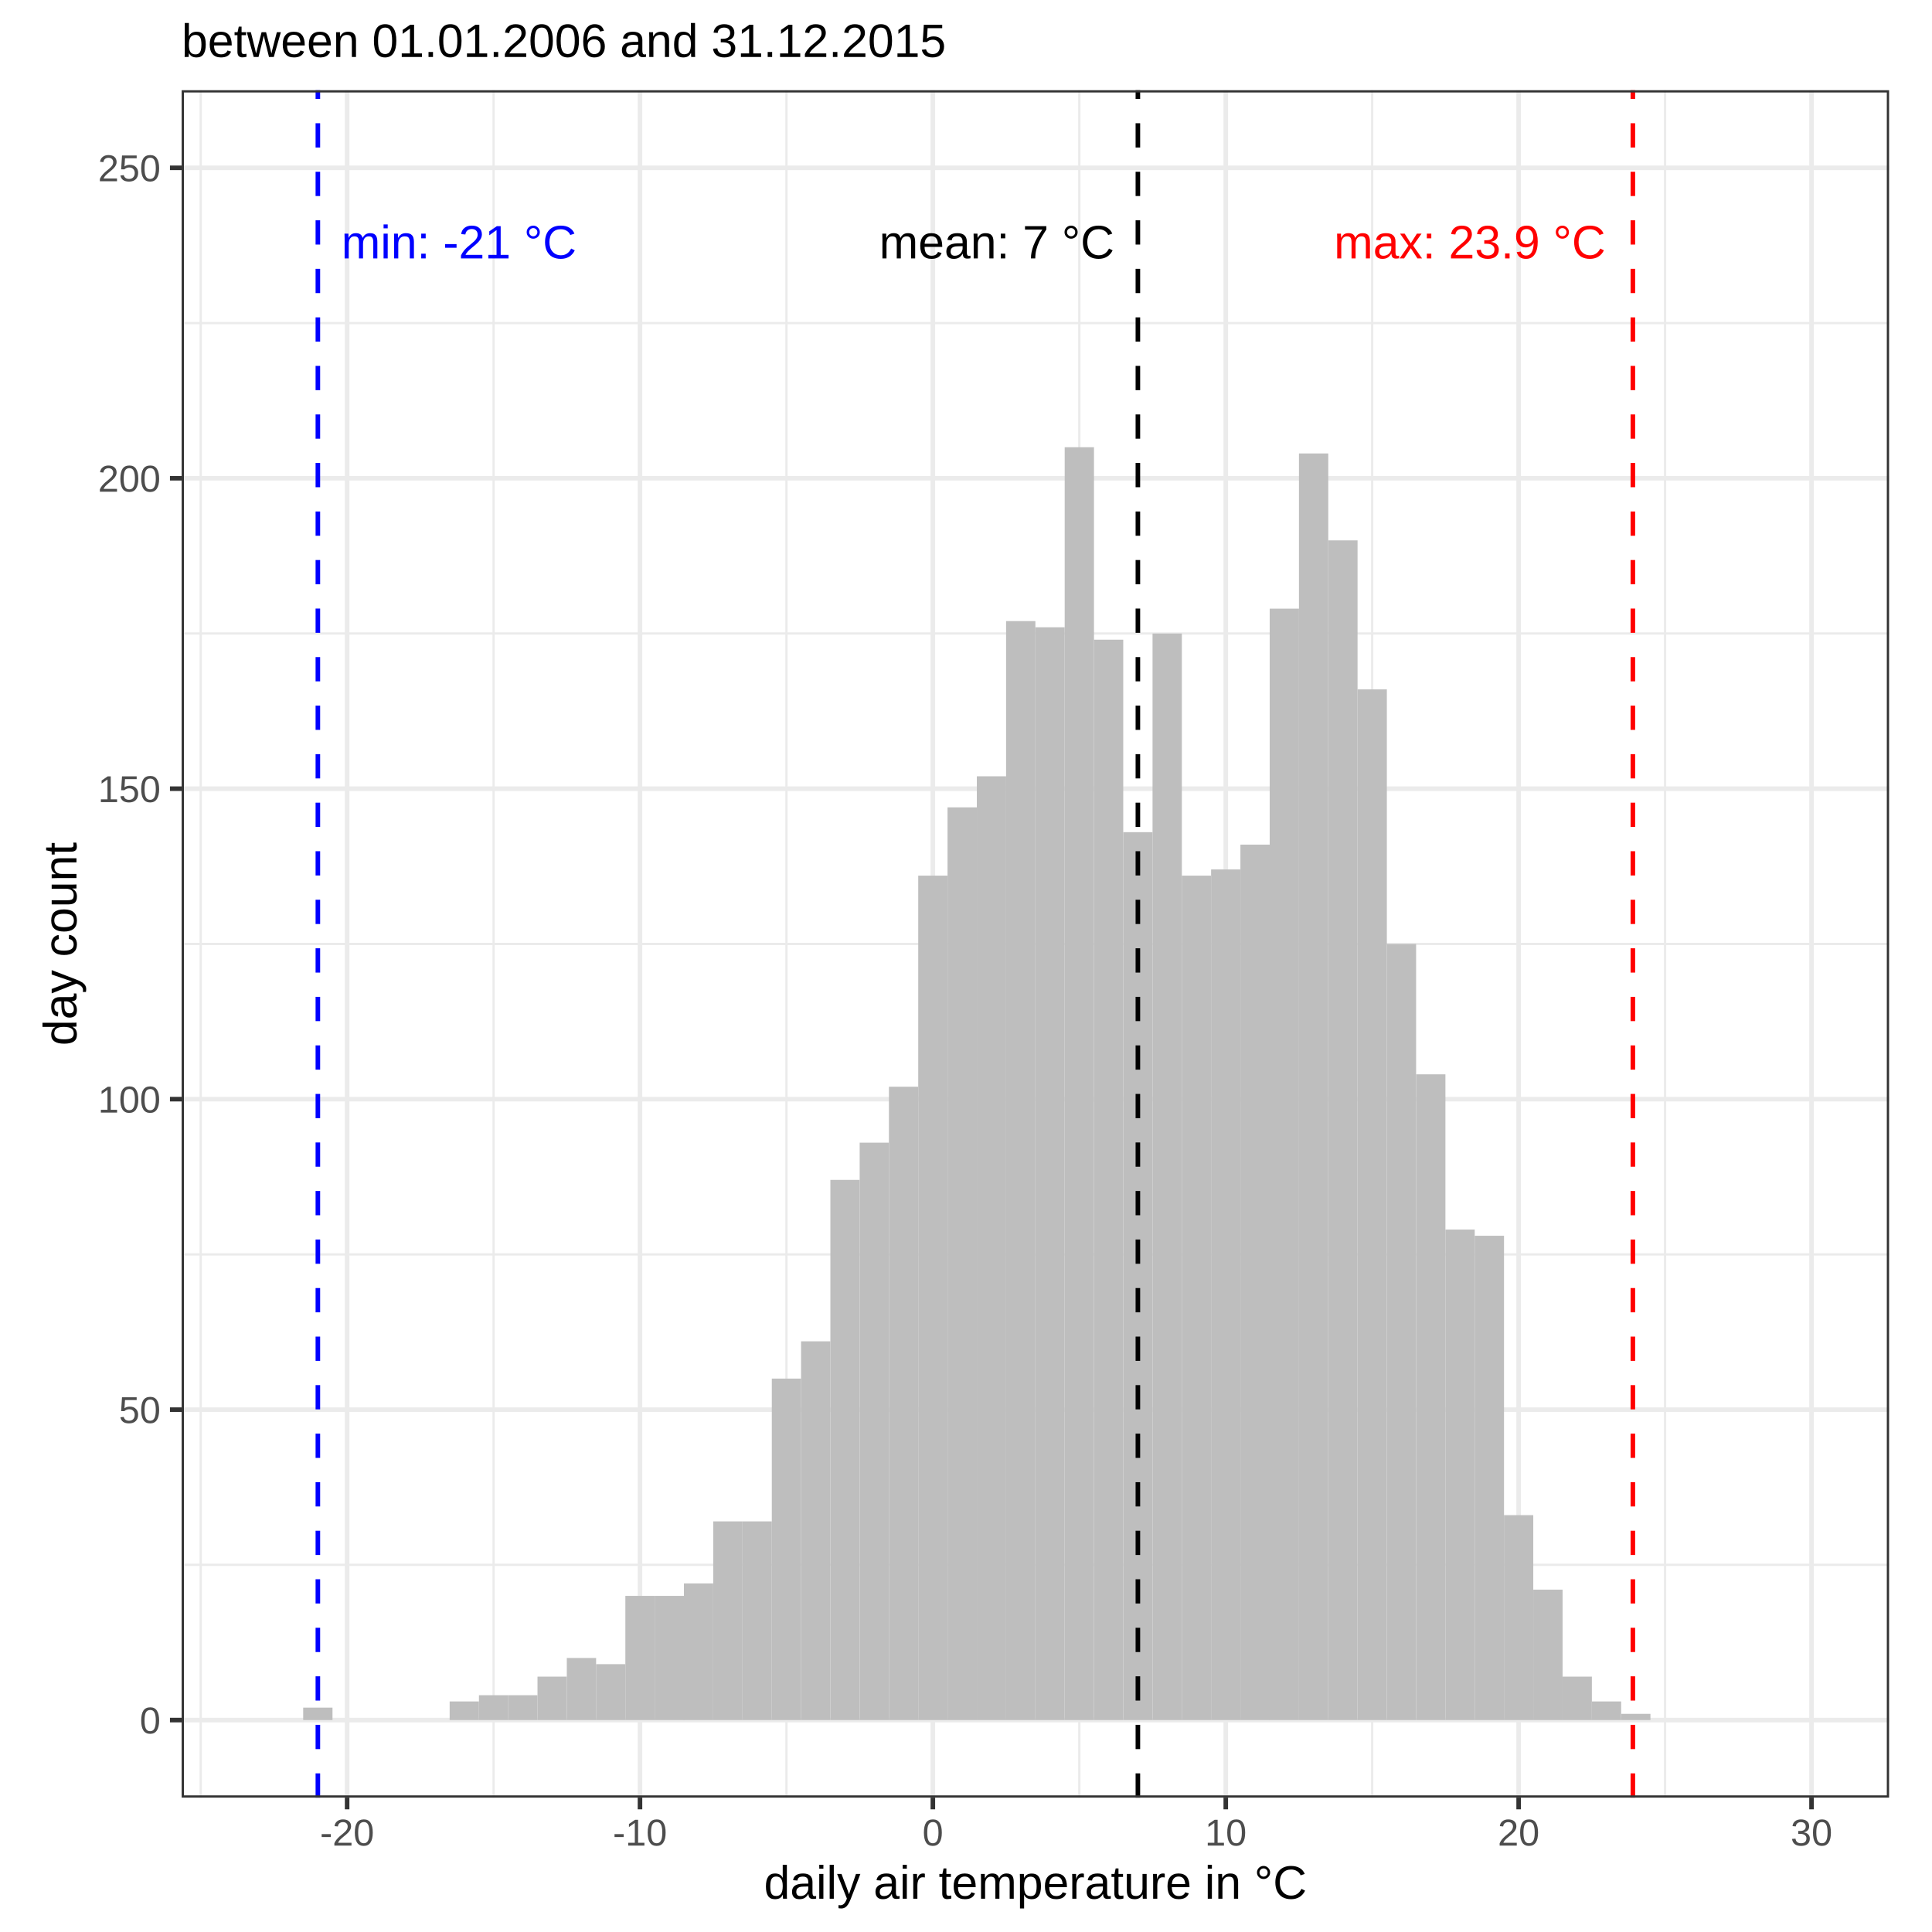
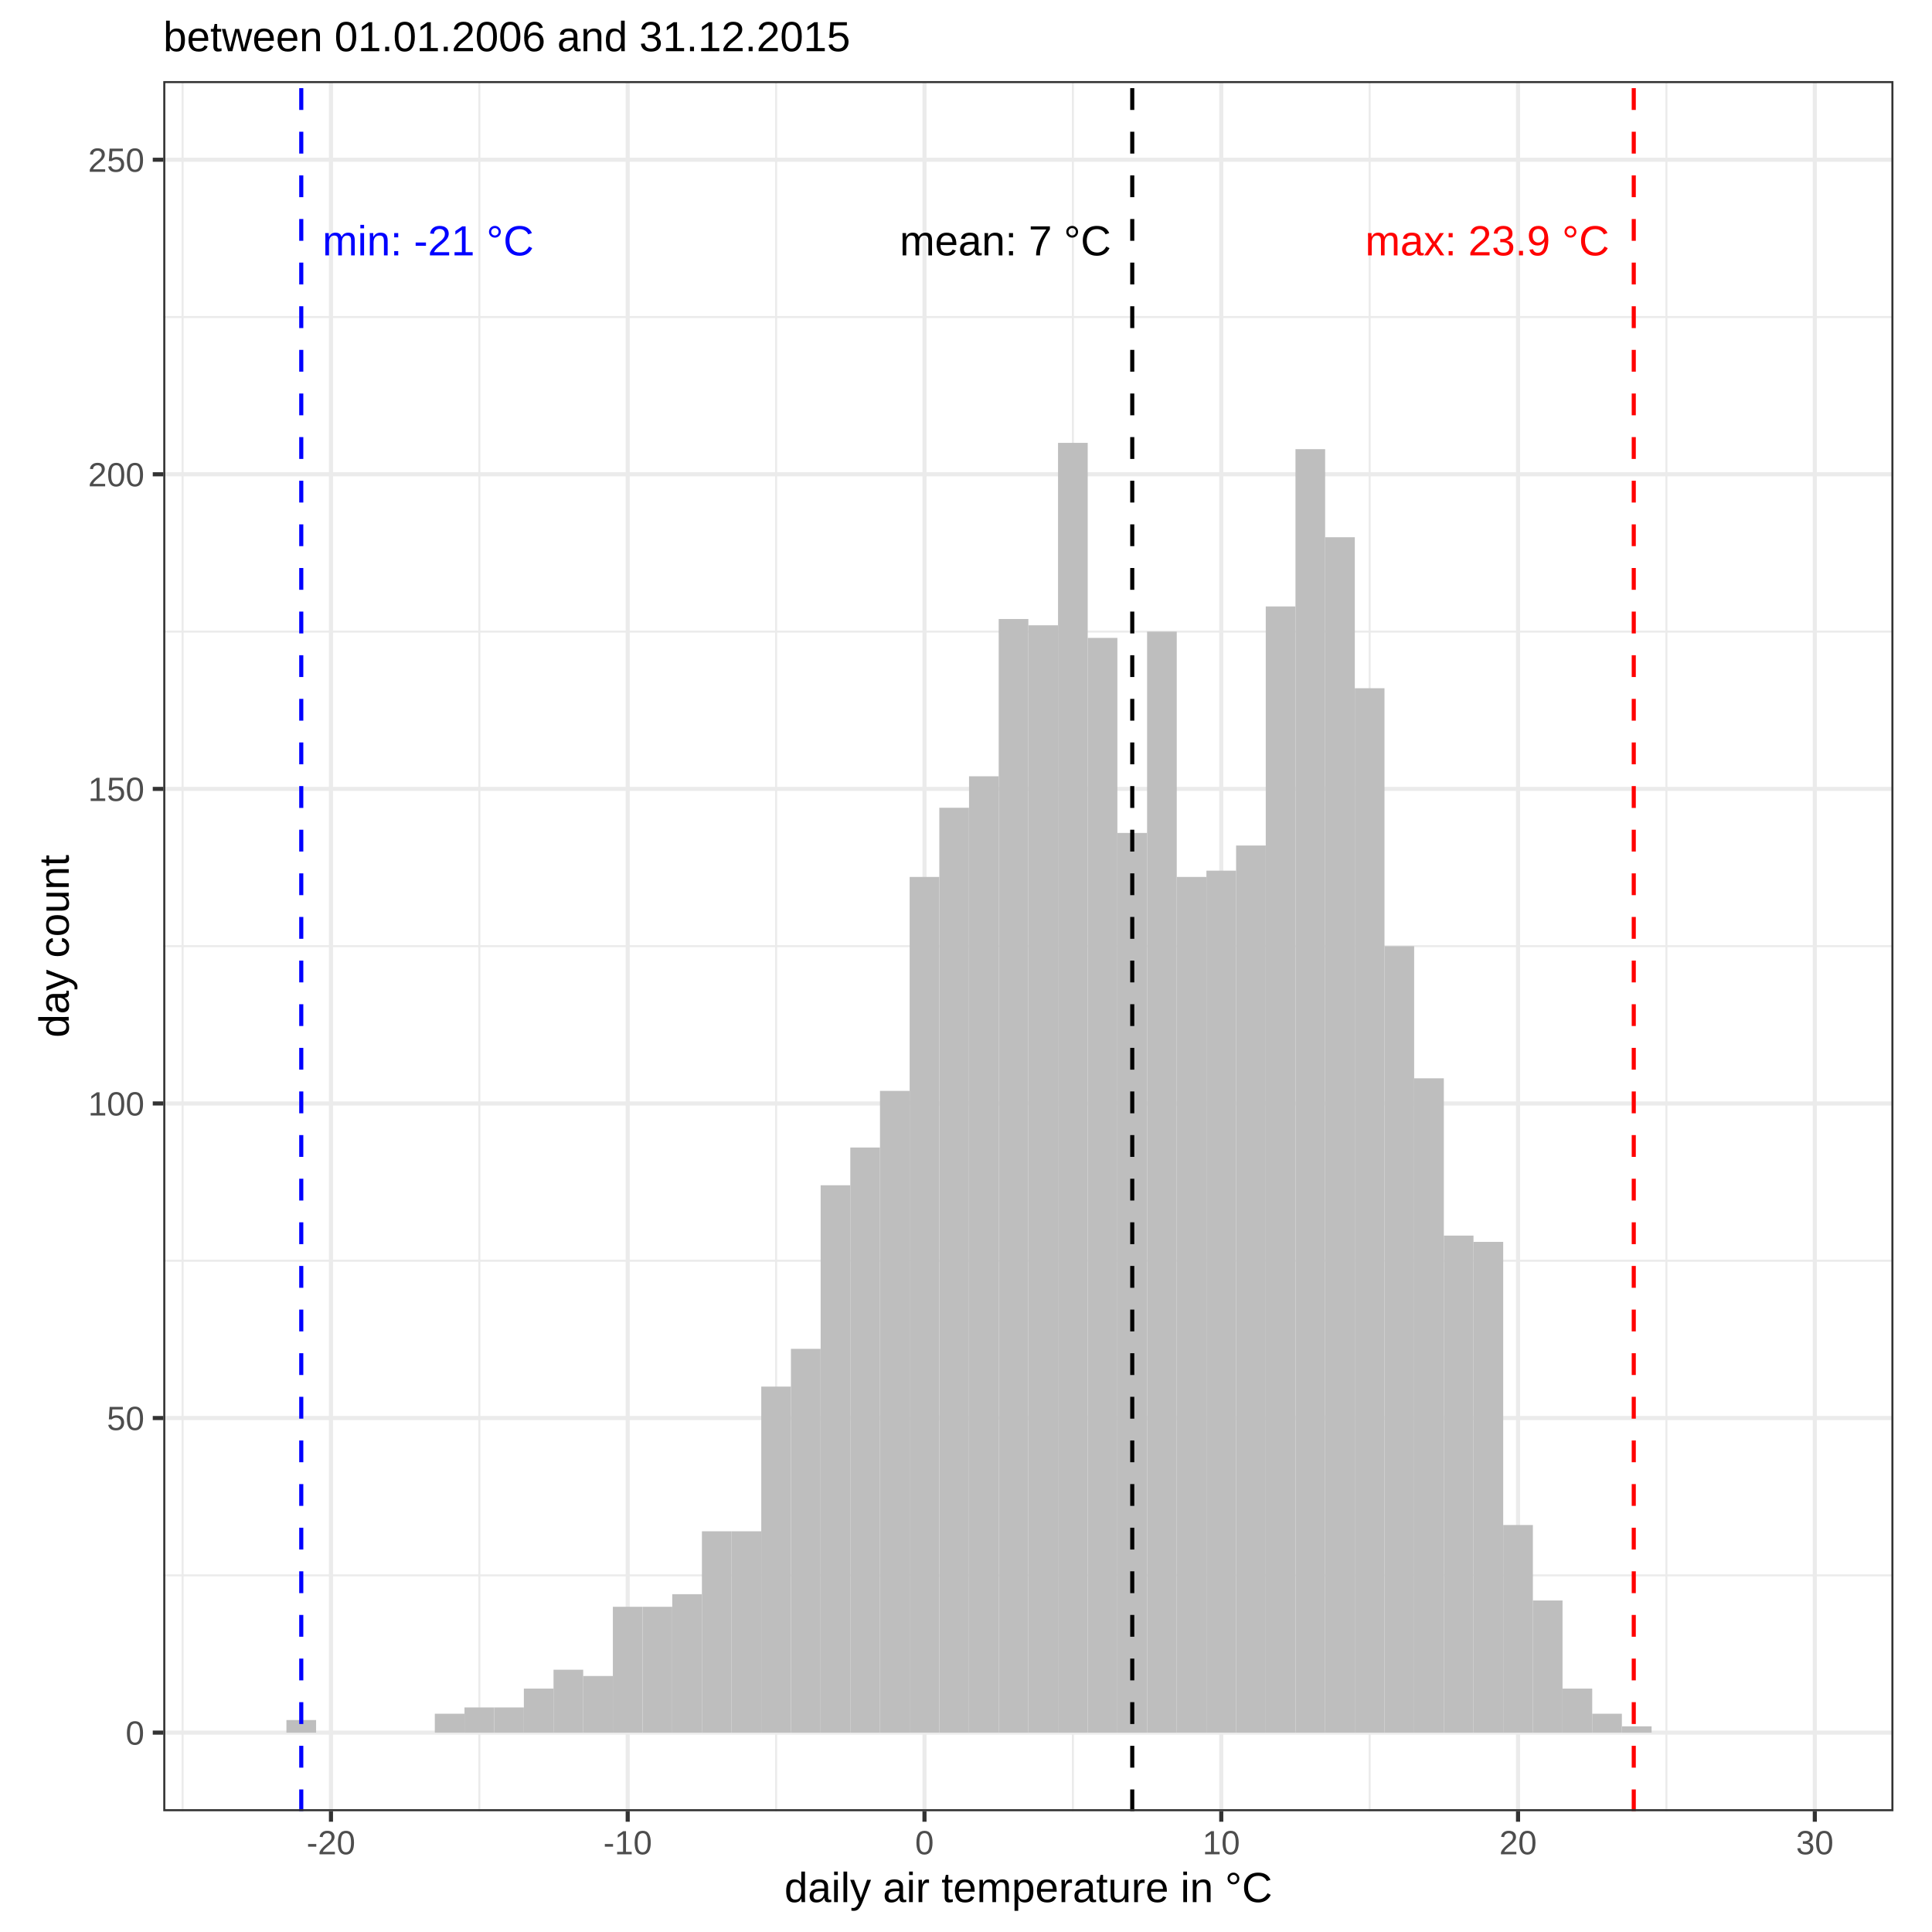
- <svg xmlns="http://www.w3.org/2000/svg" width="453.00pt" height="453.00pt" viewBox="0 0 453.00 453.00">
+ <svg xmlns="http://www.w3.org/2000/svg" width="504.00pt" height="504.00pt" viewBox="0 0 504.00 504.00">
  <g class="svglite">
    <defs>
      <style type="text/css">
    .svglite line, .svglite polyline, .svglite polygon, .svglite path, .svglite rect, .svglite circle {
      fill: none;
      stroke: #000000;
      stroke-linecap: round;
      stroke-linejoin: round;
      stroke-miterlimit: 10.00;
    }
    .svglite text {
      white-space: pre;
    }
    .svglite g.glyphgroup path {
      fill: inherit;
      stroke: none;
    }
  </style>
    </defs>
    <rect width="100%" height="100%" style="stroke: none; fill: #FFFFFF;" />
    <defs>
-       <clipPath id="cpMC4wMHw0NTMuMDB8MC4wMHw0NTMuMDA=">
-         <rect x="0.00" y="0.00" width="453.00" height="453.00" />
+       <clipPath id="cpMC4wMHw1MDQuMDB8MC4wMHw1MDQuMDA=">
+         <rect x="0.00" y="0.00" width="504.00" height="504.00" />
      </clipPath>
    </defs>
-     <g clip-path="url(#cpMC4wMHw0NTMuMDB8MC4wMHw0NTMuMDA=)">
+     <g clip-path="url(#cpMC4wMHw1MDQuMDB8MC4wMHw1MDQuMDA=)">
</g>
    <defs>
-       <clipPath id="cpNC41OHw0NDguNDJ8MC4wMHw0NTMuMDA=">
-         <rect x="4.58" y="0.00" width="443.85" height="453.00" />
+       <clipPath id="cpNC41OHw0OTkuNDJ8MC4wMHw1MDQuMDA=">
+         <rect x="4.58" y="0.00" width="494.85" height="504.00" />
      </clipPath>
    </defs>
-     <g clip-path="url(#cpNC41OHw0NDguNDJ8MC4wMHw0NTMuMDA=)">
-       <rect x="4.58" y="0.00" width="443.85" height="453.00" style="stroke-width: 1.07; stroke: #FFFFFF; fill: #FFFFFF;" />
+     <g clip-path="url(#cpNC41OHw0OTkuNDJ8MC4wMHw1MDQuMDA=)">
+       <rect x="4.58" y="0.00" width="494.85" height="504.00" style="stroke-width: 1.07; stroke: #FFFFFF; fill: #FFFFFF;" />
    </g>
-     <g clip-path="url(#cpMC4wMHw0NTMuMDB8MC4wMHw0NTMuMDA=)">
+     <g clip-path="url(#cpMC4wMHw1MDQuMDB8MC4wMHw1MDQuMDA=)">
</g>
    <defs>
-       <clipPath id="cpNDIuNTl8NDQyLjk0fDIxLjE1fDQyMS41MA==">
-         <rect x="42.59" y="21.15" width="400.35" height="400.35" />
+       <clipPath id="cpNDIuNTl8NDkzLjk0fDIxLjE1fDQ3Mi41MA==">
+         <rect x="42.59" y="21.15" width="451.35" height="451.35" />
      </clipPath>
    </defs>
-     <g clip-path="url(#cpNDIuNTl8NDQyLjk0fDIxLjE1fDQyMS41MA==)">
-       <rect x="42.59" y="21.15" width="400.35" height="400.35" style="stroke-width: 1.07; stroke: none; fill: #FFFFFF;" />
-       <polyline points="42.59,366.91 442.94,366.91 " style="stroke-width: 0.53; stroke: #EBEBEB; stroke-linecap: butt;" />
-       <polyline points="42.59,294.12 442.94,294.12 " style="stroke-width: 0.53; stroke: #EBEBEB; stroke-linecap: butt;" />
-       <polyline points="42.59,221.33 442.94,221.33 " style="stroke-width: 0.53; stroke: #EBEBEB; stroke-linecap: butt;" />
-       <polyline points="42.59,148.54 442.94,148.54 " style="stroke-width: 0.53; stroke: #EBEBEB; stroke-linecap: butt;" />
-       <polyline points="42.59,75.75 442.94,75.75 " style="stroke-width: 0.53; stroke: #EBEBEB; stroke-linecap: butt;" />
-       <polyline points="47.06,421.50 47.06,21.15 " style="stroke-width: 0.53; stroke: #EBEBEB; stroke-linecap: butt;" />
-       <polyline points="115.73,421.50 115.73,21.15 " style="stroke-width: 0.53; stroke: #EBEBEB; stroke-linecap: butt;" />
-       <polyline points="184.40,421.50 184.40,21.15 " style="stroke-width: 0.53; stroke: #EBEBEB; stroke-linecap: butt;" />
-       <polyline points="253.07,421.50 253.07,21.15 " style="stroke-width: 0.53; stroke: #EBEBEB; stroke-linecap: butt;" />
-       <polyline points="321.74,421.50 321.74,21.15 " style="stroke-width: 0.53; stroke: #EBEBEB; stroke-linecap: butt;" />
-       <polyline points="390.41,421.50 390.41,21.15 " style="stroke-width: 0.53; stroke: #EBEBEB; stroke-linecap: butt;" />
-       <polyline points="42.59,403.31 442.94,403.31 " style="stroke-width: 1.07; stroke: #EBEBEB; stroke-linecap: butt;" />
-       <polyline points="42.59,330.52 442.94,330.52 " style="stroke-width: 1.07; stroke: #EBEBEB; stroke-linecap: butt;" />
-       <polyline points="42.59,257.72 442.94,257.72 " style="stroke-width: 1.07; stroke: #EBEBEB; stroke-linecap: butt;" />
-       <polyline points="42.59,184.93 442.94,184.93 " style="stroke-width: 1.07; stroke: #EBEBEB; stroke-linecap: butt;" />
-       <polyline points="42.59,112.14 442.94,112.14 " style="stroke-width: 1.07; stroke: #EBEBEB; stroke-linecap: butt;" />
-       <polyline points="42.59,39.35 442.94,39.35 " style="stroke-width: 1.07; stroke: #EBEBEB; stroke-linecap: butt;" />
-       <polyline points="81.39,421.50 81.39,21.15 " style="stroke-width: 1.07; stroke: #EBEBEB; stroke-linecap: butt;" />
-       <polyline points="150.06,421.50 150.06,21.15 " style="stroke-width: 1.07; stroke: #EBEBEB; stroke-linecap: butt;" />
-       <polyline points="218.73,421.50 218.73,21.15 " style="stroke-width: 1.07; stroke: #EBEBEB; stroke-linecap: butt;" />
-       <polyline points="287.41,421.50 287.41,21.15 " style="stroke-width: 1.07; stroke: #EBEBEB; stroke-linecap: butt;" />
-       <polyline points="356.08,421.50 356.08,21.15 " style="stroke-width: 1.07; stroke: #EBEBEB; stroke-linecap: butt;" />
-       <polyline points="424.75,421.50 424.75,21.15 " style="stroke-width: 1.07; stroke: #EBEBEB; stroke-linecap: butt;" />
-       <rect x="71.09" y="400.39" width="6.87" height="2.91" style="stroke-width: 1.07; stroke: none; stroke-linecap: butt; stroke-linejoin: miter; fill: #BEBEBE;" />
-       <rect x="77.96" y="403.31" width="6.87" height="0.00" style="stroke-width: 1.07; stroke: none; stroke-linecap: butt; stroke-linejoin: miter; fill: #BEBEBE;" />
-       <rect x="84.83" y="403.31" width="6.87" height="0.00" style="stroke-width: 1.07; stroke: none; stroke-linecap: butt; stroke-linejoin: miter; fill: #BEBEBE;" />
-       <rect x="91.69" y="403.31" width="6.87" height="0.00" style="stroke-width: 1.07; stroke: none; stroke-linecap: butt; stroke-linejoin: miter; fill: #BEBEBE;" />
-       <rect x="98.56" y="403.31" width="6.87" height="0.00" style="stroke-width: 1.07; stroke: none; stroke-linecap: butt; stroke-linejoin: miter; fill: #BEBEBE;" />
-       <rect x="105.43" y="398.94" width="6.87" height="4.37" style="stroke-width: 1.07; stroke: none; stroke-linecap: butt; stroke-linejoin: miter; fill: #BEBEBE;" />
-       <rect x="112.30" y="397.48" width="6.87" height="5.82" style="stroke-width: 1.07; stroke: none; stroke-linecap: butt; stroke-linejoin: miter; fill: #BEBEBE;" />
-       <rect x="119.16" y="397.48" width="6.87" height="5.82" style="stroke-width: 1.07; stroke: none; stroke-linecap: butt; stroke-linejoin: miter; fill: #BEBEBE;" />
-       <rect x="126.03" y="393.12" width="6.87" height="10.19" style="stroke-width: 1.07; stroke: none; stroke-linecap: butt; stroke-linejoin: miter; fill: #BEBEBE;" />
-       <rect x="132.90" y="388.75" width="6.87" height="14.56" style="stroke-width: 1.07; stroke: none; stroke-linecap: butt; stroke-linejoin: miter; fill: #BEBEBE;" />
-       <rect x="139.76" y="390.20" width="6.87" height="13.10" style="stroke-width: 1.07; stroke: none; stroke-linecap: butt; stroke-linejoin: miter; fill: #BEBEBE;" />
-       <rect x="146.63" y="374.19" width="6.87" height="29.12" style="stroke-width: 1.07; stroke: none; stroke-linecap: butt; stroke-linejoin: miter; fill: #BEBEBE;" />
-       <rect x="153.50" y="374.19" width="6.87" height="29.12" style="stroke-width: 1.07; stroke: none; stroke-linecap: butt; stroke-linejoin: miter; fill: #BEBEBE;" />
-       <rect x="160.36" y="371.28" width="6.87" height="32.03" style="stroke-width: 1.07; stroke: none; stroke-linecap: butt; stroke-linejoin: miter; fill: #BEBEBE;" />
-       <rect x="167.23" y="356.72" width="6.87" height="46.59" style="stroke-width: 1.07; stroke: none; stroke-linecap: butt; stroke-linejoin: miter; fill: #BEBEBE;" />
-       <rect x="174.10" y="356.72" width="6.87" height="46.59" style="stroke-width: 1.07; stroke: none; stroke-linecap: butt; stroke-linejoin: miter; fill: #BEBEBE;" />
-       <rect x="180.97" y="323.24" width="6.87" height="80.07" style="stroke-width: 1.07; stroke: none; stroke-linecap: butt; stroke-linejoin: miter; fill: #BEBEBE;" />
-       <rect x="187.83" y="314.50" width="6.87" height="88.80" style="stroke-width: 1.07; stroke: none; stroke-linecap: butt; stroke-linejoin: miter; fill: #BEBEBE;" />
-       <rect x="194.70" y="276.65" width="6.87" height="126.66" style="stroke-width: 1.07; stroke: none; stroke-linecap: butt; stroke-linejoin: miter; fill: #BEBEBE;" />
-       <rect x="201.57" y="267.92" width="6.87" height="135.39" style="stroke-width: 1.07; stroke: none; stroke-linecap: butt; stroke-linejoin: miter; fill: #BEBEBE;" />
-       <rect x="208.43" y="254.81" width="6.87" height="148.49" style="stroke-width: 1.07; stroke: none; stroke-linecap: butt; stroke-linejoin: miter; fill: #BEBEBE;" />
-       <rect x="215.30" y="205.31" width="6.87" height="197.99" style="stroke-width: 1.07; stroke: none; stroke-linecap: butt; stroke-linejoin: miter; fill: #BEBEBE;" />
-       <rect x="222.17" y="189.30" width="6.87" height="214.01" style="stroke-width: 1.07; stroke: none; stroke-linecap: butt; stroke-linejoin: miter; fill: #BEBEBE;" />
-       <rect x="229.04" y="182.02" width="6.87" height="221.28" style="stroke-width: 1.07; stroke: none; stroke-linecap: butt; stroke-linejoin: miter; fill: #BEBEBE;" />
-       <rect x="235.90" y="145.63" width="6.87" height="257.68" style="stroke-width: 1.07; stroke: none; stroke-linecap: butt; stroke-linejoin: miter; fill: #BEBEBE;" />
-       <rect x="242.77" y="147.08" width="6.87" height="256.22" style="stroke-width: 1.07; stroke: none; stroke-linecap: butt; stroke-linejoin: miter; fill: #BEBEBE;" />
-       <rect x="249.64" y="104.86" width="6.87" height="298.44" style="stroke-width: 1.07; stroke: none; stroke-linecap: butt; stroke-linejoin: miter; fill: #BEBEBE;" />
-       <rect x="256.50" y="149.99" width="6.87" height="253.31" style="stroke-width: 1.07; stroke: none; stroke-linecap: butt; stroke-linejoin: miter; fill: #BEBEBE;" />
-       <rect x="263.37" y="195.12" width="6.87" height="208.18" style="stroke-width: 1.07; stroke: none; stroke-linecap: butt; stroke-linejoin: miter; fill: #BEBEBE;" />
-       <rect x="270.24" y="148.54" width="6.87" height="254.77" style="stroke-width: 1.07; stroke: none; stroke-linecap: butt; stroke-linejoin: miter; fill: #BEBEBE;" />
-       <rect x="277.10" y="205.31" width="6.87" height="197.99" style="stroke-width: 1.07; stroke: none; stroke-linecap: butt; stroke-linejoin: miter; fill: #BEBEBE;" />
-       <rect x="283.97" y="203.86" width="6.87" height="199.45" style="stroke-width: 1.07; stroke: none; stroke-linecap: butt; stroke-linejoin: miter; fill: #BEBEBE;" />
-       <rect x="290.84" y="198.04" width="6.87" height="205.27" style="stroke-width: 1.07; stroke: none; stroke-linecap: butt; stroke-linejoin: miter; fill: #BEBEBE;" />
-       <rect x="297.71" y="142.71" width="6.87" height="260.59" style="stroke-width: 1.07; stroke: none; stroke-linecap: butt; stroke-linejoin: miter; fill: #BEBEBE;" />
-       <rect x="304.57" y="106.32" width="6.87" height="296.99" style="stroke-width: 1.07; stroke: none; stroke-linecap: butt; stroke-linejoin: miter; fill: #BEBEBE;" />
-       <rect x="311.44" y="126.70" width="6.87" height="276.61" style="stroke-width: 1.07; stroke: none; stroke-linecap: butt; stroke-linejoin: miter; fill: #BEBEBE;" />
-       <rect x="318.31" y="161.64" width="6.87" height="241.67" style="stroke-width: 1.07; stroke: none; stroke-linecap: butt; stroke-linejoin: miter; fill: #BEBEBE;" />
-       <rect x="325.17" y="221.33" width="6.87" height="181.98" style="stroke-width: 1.07; stroke: none; stroke-linecap: butt; stroke-linejoin: miter; fill: #BEBEBE;" />
-       <rect x="332.04" y="251.90" width="6.87" height="151.40" style="stroke-width: 1.07; stroke: none; stroke-linecap: butt; stroke-linejoin: miter; fill: #BEBEBE;" />
-       <rect x="338.91" y="288.30" width="6.87" height="115.01" style="stroke-width: 1.07; stroke: none; stroke-linecap: butt; stroke-linejoin: miter; fill: #BEBEBE;" />
-       <rect x="345.78" y="289.75" width="6.87" height="113.55" style="stroke-width: 1.07; stroke: none; stroke-linecap: butt; stroke-linejoin: miter; fill: #BEBEBE;" />
-       <rect x="352.64" y="355.26" width="6.87" height="48.04" style="stroke-width: 1.07; stroke: none; stroke-linecap: butt; stroke-linejoin: miter; fill: #BEBEBE;" />
-       <rect x="359.51" y="372.73" width="6.87" height="30.57" style="stroke-width: 1.07; stroke: none; stroke-linecap: butt; stroke-linejoin: miter; fill: #BEBEBE;" />
-       <rect x="366.38" y="393.12" width="6.87" height="10.19" style="stroke-width: 1.07; stroke: none; stroke-linecap: butt; stroke-linejoin: miter; fill: #BEBEBE;" />
-       <rect x="373.24" y="398.94" width="6.87" height="4.37" style="stroke-width: 1.07; stroke: none; stroke-linecap: butt; stroke-linejoin: miter; fill: #BEBEBE;" />
-       <rect x="380.11" y="401.85" width="6.87" height="1.46" style="stroke-width: 1.07; stroke: none; stroke-linecap: butt; stroke-linejoin: miter; fill: #BEBEBE;" />
-       <line x1="266.80" y1="421.50" x2="266.80" y2="21.15" style="stroke-width: 1.07; stroke-dasharray: 5.69,5.69; stroke-linecap: butt;" />
-       <text x="261.29" y="60.59" text-anchor="end" style="font-size: 11.00px; font-family: &quot;Arial&quot;;" textLength="55.19px" lengthAdjust="spacingAndGlyphs">mean: 7 °C</text>
-       <line x1="382.86" y1="421.50" x2="382.86" y2="21.15" style="stroke-width: 1.07; stroke: #FF0000; stroke-dasharray: 5.69,5.69; stroke-linecap: butt;" />
-       <text x="376.48" y="60.59" text-anchor="end" style="font-size: 11.00px;fill: #FF0000; font-family: &quot;Arial&quot;;" textLength="63.75px" lengthAdjust="spacingAndGlyphs">max: 23.9 °C</text>
-       <line x1="74.53" y1="421.50" x2="74.53" y2="21.15" style="stroke-width: 1.07; stroke: #0000FF; stroke-dasharray: 5.69,5.69; stroke-linecap: butt;" />
-       <text x="80.04" y="60.59" style="font-size: 11.00px;fill: #0000FF; font-family: &quot;Arial&quot;;" textLength="55.16px" lengthAdjust="spacingAndGlyphs">min: -21 °C</text>
-       <rect x="42.59" y="21.15" width="400.35" height="400.35" style="stroke-width: 1.07; stroke: #333333;" />
+     <g clip-path="url(#cpNDIuNTl8NDkzLjk0fDIxLjE1fDQ3Mi41MA==)">
+       <rect x="42.59" y="21.15" width="451.35" height="451.35" style="stroke-width: 1.07; stroke: none; fill: #FFFFFF;" />
+       <polyline points="42.59,410.96 493.94,410.96 " style="stroke-width: 0.53; stroke: #EBEBEB; stroke-linecap: butt;" />
+       <polyline points="42.59,328.89 493.94,328.89 " style="stroke-width: 0.53; stroke: #EBEBEB; stroke-linecap: butt;" />
+       <polyline points="42.59,246.83 493.94,246.83 " style="stroke-width: 0.53; stroke: #EBEBEB; stroke-linecap: butt;" />
+       <polyline points="42.59,164.77 493.94,164.77 " style="stroke-width: 0.53; stroke: #EBEBEB; stroke-linecap: butt;" />
+       <polyline points="42.59,82.70 493.94,82.70 " style="stroke-width: 0.53; stroke: #EBEBEB; stroke-linecap: butt;" />
+       <polyline points="47.63,472.50 47.63,21.15 " style="stroke-width: 0.53; stroke: #EBEBEB; stroke-linecap: butt;" />
+       <polyline points="125.05,472.50 125.05,21.15 " style="stroke-width: 0.53; stroke: #EBEBEB; stroke-linecap: butt;" />
+       <polyline points="202.46,472.50 202.46,21.15 " style="stroke-width: 0.53; stroke: #EBEBEB; stroke-linecap: butt;" />
+       <polyline points="279.88,472.50 279.88,21.15 " style="stroke-width: 0.53; stroke: #EBEBEB; stroke-linecap: butt;" />
+       <polyline points="357.30,472.50 357.30,21.15 " style="stroke-width: 0.53; stroke: #EBEBEB; stroke-linecap: butt;" />
+       <polyline points="434.72,472.50 434.72,21.15 " style="stroke-width: 0.53; stroke: #EBEBEB; stroke-linecap: butt;" />
+       <polyline points="42.59,451.99 493.94,451.99 " style="stroke-width: 1.07; stroke: #EBEBEB; stroke-linecap: butt;" />
+       <polyline points="42.59,369.92 493.94,369.92 " style="stroke-width: 1.07; stroke: #EBEBEB; stroke-linecap: butt;" />
+       <polyline points="42.59,287.86 493.94,287.86 " style="stroke-width: 1.07; stroke: #EBEBEB; stroke-linecap: butt;" />
+       <polyline points="42.59,205.80 493.94,205.80 " style="stroke-width: 1.07; stroke: #EBEBEB; stroke-linecap: butt;" />
+       <polyline points="42.59,123.73 493.94,123.73 " style="stroke-width: 1.07; stroke: #EBEBEB; stroke-linecap: butt;" />
+       <polyline points="42.59,41.67 493.94,41.67 " style="stroke-width: 1.07; stroke: #EBEBEB; stroke-linecap: butt;" />
+       <polyline points="86.34,472.50 86.34,21.15 " style="stroke-width: 1.07; stroke: #EBEBEB; stroke-linecap: butt;" />
+       <polyline points="163.75,472.50 163.75,21.15 " style="stroke-width: 1.07; stroke: #EBEBEB; stroke-linecap: butt;" />
+       <polyline points="241.17,472.50 241.17,21.15 " style="stroke-width: 1.07; stroke: #EBEBEB; stroke-linecap: butt;" />
+       <polyline points="318.59,472.50 318.59,21.15 " style="stroke-width: 1.07; stroke: #EBEBEB; stroke-linecap: butt;" />
+       <polyline points="396.01,472.50 396.01,21.15 " style="stroke-width: 1.07; stroke: #EBEBEB; stroke-linecap: butt;" />
+       <polyline points="473.43,472.50 473.43,21.15 " style="stroke-width: 1.07; stroke: #EBEBEB; stroke-linecap: butt;" />
+       <rect x="74.72" y="448.71" width="7.74" height="3.28" style="stroke-width: 1.07; stroke: none; stroke-linecap: butt; stroke-linejoin: miter; fill: #BEBEBE;" />
+       <rect x="82.46" y="451.99" width="7.74" height="0.00" style="stroke-width: 1.07; stroke: none; stroke-linecap: butt; stroke-linejoin: miter; fill: #BEBEBE;" />
+       <rect x="90.21" y="451.99" width="7.74" height="0.00" style="stroke-width: 1.07; stroke: none; stroke-linecap: butt; stroke-linejoin: miter; fill: #BEBEBE;" />
+       <rect x="97.95" y="451.99" width="7.74" height="0.00" style="stroke-width: 1.07; stroke: none; stroke-linecap: butt; stroke-linejoin: miter; fill: #BEBEBE;" />
+       <rect x="105.69" y="451.99" width="7.74" height="0.00" style="stroke-width: 1.07; stroke: none; stroke-linecap: butt; stroke-linejoin: miter; fill: #BEBEBE;" />
+       <rect x="113.43" y="447.06" width="7.74" height="4.92" style="stroke-width: 1.07; stroke: none; stroke-linecap: butt; stroke-linejoin: miter; fill: #BEBEBE;" />
+       <rect x="121.17" y="445.42" width="7.74" height="6.57" style="stroke-width: 1.07; stroke: none; stroke-linecap: butt; stroke-linejoin: miter; fill: #BEBEBE;" />
+       <rect x="128.92" y="445.42" width="7.74" height="6.57" style="stroke-width: 1.07; stroke: none; stroke-linecap: butt; stroke-linejoin: miter; fill: #BEBEBE;" />
+       <rect x="136.66" y="440.50" width="7.74" height="11.49" style="stroke-width: 1.07; stroke: none; stroke-linecap: butt; stroke-linejoin: miter; fill: #BEBEBE;" />
+       <rect x="144.40" y="435.58" width="7.74" height="16.41" style="stroke-width: 1.07; stroke: none; stroke-linecap: butt; stroke-linejoin: miter; fill: #BEBEBE;" />
+       <rect x="152.14" y="437.22" width="7.74" height="14.77" style="stroke-width: 1.07; stroke: none; stroke-linecap: butt; stroke-linejoin: miter; fill: #BEBEBE;" />
+       <rect x="159.88" y="419.16" width="7.74" height="32.83" style="stroke-width: 1.07; stroke: none; stroke-linecap: butt; stroke-linejoin: miter; fill: #BEBEBE;" />
+       <rect x="167.63" y="419.16" width="7.74" height="32.83" style="stroke-width: 1.07; stroke: none; stroke-linecap: butt; stroke-linejoin: miter; fill: #BEBEBE;" />
+       <rect x="175.37" y="415.88" width="7.74" height="36.11" style="stroke-width: 1.07; stroke: none; stroke-linecap: butt; stroke-linejoin: miter; fill: #BEBEBE;" />
+       <rect x="183.11" y="399.47" width="7.74" height="52.52" style="stroke-width: 1.07; stroke: none; stroke-linecap: butt; stroke-linejoin: miter; fill: #BEBEBE;" />
+       <rect x="190.85" y="399.47" width="7.74" height="52.52" style="stroke-width: 1.07; stroke: none; stroke-linecap: butt; stroke-linejoin: miter; fill: #BEBEBE;" />
+       <rect x="198.59" y="361.72" width="7.74" height="90.27" style="stroke-width: 1.07; stroke: none; stroke-linecap: butt; stroke-linejoin: miter; fill: #BEBEBE;" />
+       <rect x="206.33" y="351.87" width="7.74" height="100.12" style="stroke-width: 1.07; stroke: none; stroke-linecap: butt; stroke-linejoin: miter; fill: #BEBEBE;" />
+       <rect x="214.08" y="309.20" width="7.74" height="142.79" style="stroke-width: 1.07; stroke: none; stroke-linecap: butt; stroke-linejoin: miter; fill: #BEBEBE;" />
+       <rect x="221.82" y="299.35" width="7.74" height="152.64" style="stroke-width: 1.07; stroke: none; stroke-linecap: butt; stroke-linejoin: miter; fill: #BEBEBE;" />
+       <rect x="229.56" y="284.58" width="7.74" height="167.41" style="stroke-width: 1.07; stroke: none; stroke-linecap: butt; stroke-linejoin: miter; fill: #BEBEBE;" />
+       <rect x="237.30" y="228.77" width="7.74" height="223.21" style="stroke-width: 1.07; stroke: none; stroke-linecap: butt; stroke-linejoin: miter; fill: #BEBEBE;" />
+       <rect x="245.04" y="210.72" width="7.74" height="241.27" style="stroke-width: 1.07; stroke: none; stroke-linecap: butt; stroke-linejoin: miter; fill: #BEBEBE;" />
+       <rect x="252.79" y="202.51" width="7.74" height="249.47" style="stroke-width: 1.07; stroke: none; stroke-linecap: butt; stroke-linejoin: miter; fill: #BEBEBE;" />
+       <rect x="260.53" y="161.48" width="7.74" height="290.51" style="stroke-width: 1.07; stroke: none; stroke-linecap: butt; stroke-linejoin: miter; fill: #BEBEBE;" />
+       <rect x="268.27" y="163.12" width="7.74" height="288.86" style="stroke-width: 1.07; stroke: none; stroke-linecap: butt; stroke-linejoin: miter; fill: #BEBEBE;" />
+       <rect x="276.01" y="115.53" width="7.74" height="336.46" style="stroke-width: 1.07; stroke: none; stroke-linecap: butt; stroke-linejoin: miter; fill: #BEBEBE;" />
+       <rect x="283.75" y="166.41" width="7.74" height="285.58" style="stroke-width: 1.07; stroke: none; stroke-linecap: butt; stroke-linejoin: miter; fill: #BEBEBE;" />
+       <rect x="291.49" y="217.29" width="7.74" height="234.70" style="stroke-width: 1.07; stroke: none; stroke-linecap: butt; stroke-linejoin: miter; fill: #BEBEBE;" />
+       <rect x="299.24" y="164.77" width="7.74" height="287.22" style="stroke-width: 1.07; stroke: none; stroke-linecap: butt; stroke-linejoin: miter; fill: #BEBEBE;" />
+       <rect x="306.98" y="228.77" width="7.74" height="223.21" style="stroke-width: 1.07; stroke: none; stroke-linecap: butt; stroke-linejoin: miter; fill: #BEBEBE;" />
+       <rect x="314.72" y="227.13" width="7.74" height="224.85" style="stroke-width: 1.07; stroke: none; stroke-linecap: butt; stroke-linejoin: miter; fill: #BEBEBE;" />
+       <rect x="322.46" y="220.57" width="7.74" height="231.42" style="stroke-width: 1.07; stroke: none; stroke-linecap: butt; stroke-linejoin: miter; fill: #BEBEBE;" />
+       <rect x="330.20" y="158.20" width="7.74" height="293.79" style="stroke-width: 1.07; stroke: none; stroke-linecap: butt; stroke-linejoin: miter; fill: #BEBEBE;" />
+       <rect x="337.95" y="117.17" width="7.74" height="334.82" style="stroke-width: 1.07; stroke: none; stroke-linecap: butt; stroke-linejoin: miter; fill: #BEBEBE;" />
+       <rect x="345.69" y="140.15" width="7.74" height="311.84" style="stroke-width: 1.07; stroke: none; stroke-linecap: butt; stroke-linejoin: miter; fill: #BEBEBE;" />
+       <rect x="353.43" y="179.54" width="7.74" height="272.45" style="stroke-width: 1.07; stroke: none; stroke-linecap: butt; stroke-linejoin: miter; fill: #BEBEBE;" />
+       <rect x="361.17" y="246.83" width="7.74" height="205.16" style="stroke-width: 1.07; stroke: none; stroke-linecap: butt; stroke-linejoin: miter; fill: #BEBEBE;" />
+       <rect x="368.91" y="281.30" width="7.74" height="170.69" style="stroke-width: 1.07; stroke: none; stroke-linecap: butt; stroke-linejoin: miter; fill: #BEBEBE;" />
+       <rect x="376.65" y="322.33" width="7.74" height="129.66" style="stroke-width: 1.07; stroke: none; stroke-linecap: butt; stroke-linejoin: miter; fill: #BEBEBE;" />
+       <rect x="384.40" y="323.97" width="7.74" height="128.02" style="stroke-width: 1.07; stroke: none; stroke-linecap: butt; stroke-linejoin: miter; fill: #BEBEBE;" />
+       <rect x="392.14" y="397.83" width="7.74" height="54.16" style="stroke-width: 1.07; stroke: none; stroke-linecap: butt; stroke-linejoin: miter; fill: #BEBEBE;" />
+       <rect x="399.88" y="417.52" width="7.74" height="34.47" style="stroke-width: 1.07; stroke: none; stroke-linecap: butt; stroke-linejoin: miter; fill: #BEBEBE;" />
+       <rect x="407.62" y="440.50" width="7.74" height="11.49" style="stroke-width: 1.07; stroke: none; stroke-linecap: butt; stroke-linejoin: miter; fill: #BEBEBE;" />
+       <rect x="415.36" y="447.06" width="7.74" height="4.92" style="stroke-width: 1.07; stroke: none; stroke-linecap: butt; stroke-linejoin: miter; fill: #BEBEBE;" />
+       <rect x="423.11" y="450.35" width="7.74" height="1.64" style="stroke-width: 1.07; stroke: none; stroke-linecap: butt; stroke-linejoin: miter; fill: #BEBEBE;" />
+       <line x1="295.37" y1="472.50" x2="295.37" y2="21.15" style="stroke-width: 1.07; stroke-dasharray: 5.69,5.69; stroke-linecap: butt;" />
+       <text x="289.85" y="66.62" text-anchor="end" style="font-size: 11.00px; font-family: &quot;Arial&quot;;" textLength="55.19px" lengthAdjust="spacingAndGlyphs">mean: 7 °C</text>
+       <line x1="426.20" y1="472.50" x2="426.20" y2="21.15" style="stroke-width: 1.07; stroke: #FF0000; stroke-dasharray: 5.69,5.69; stroke-linecap: butt;" />
+       <text x="419.83" y="66.62" text-anchor="end" style="font-size: 11.00px;fill: #FF0000; font-family: &quot;Arial&quot;;" textLength="63.75px" lengthAdjust="spacingAndGlyphs">max: 23.9 °C</text>
+       <line x1="78.59" y1="472.50" x2="78.59" y2="21.15" style="stroke-width: 1.07; stroke: #0000FF; stroke-dasharray: 5.69,5.69; stroke-linecap: butt;" />
+       <text x="84.11" y="66.62" style="font-size: 11.00px;fill: #0000FF; font-family: &quot;Arial&quot;;" textLength="55.16px" lengthAdjust="spacingAndGlyphs">min: -21 °C</text>
+       <rect x="42.59" y="21.15" width="451.35" height="451.35" style="stroke-width: 1.07; stroke: #333333;" />
    </g>
-     <g clip-path="url(#cpMC4wMHw0NTMuMDB8MC4wMHw0NTMuMDA=)">
-       <text x="37.66" y="406.46" text-anchor="end" style="font-size: 8.80px;fill: #4D4D4D; font-family: &quot;Arial&quot;;" textLength="4.89px" lengthAdjust="spacingAndGlyphs">0</text>
-       <text x="37.66" y="333.67" text-anchor="end" style="font-size: 8.80px;fill: #4D4D4D; font-family: &quot;Arial&quot;;" textLength="9.78px" lengthAdjust="spacingAndGlyphs">50</text>
-       <text x="37.66" y="260.87" text-anchor="end" style="font-size: 8.80px;fill: #4D4D4D; font-family: &quot;Arial&quot;;" textLength="14.67px" lengthAdjust="spacingAndGlyphs">100</text>
-       <text x="37.66" y="188.08" text-anchor="end" style="font-size: 8.80px;fill: #4D4D4D; font-family: &quot;Arial&quot;;" textLength="14.67px" lengthAdjust="spacingAndGlyphs">150</text>
-       <text x="37.66" y="115.29" text-anchor="end" style="font-size: 8.80px;fill: #4D4D4D; font-family: &quot;Arial&quot;;" textLength="14.67px" lengthAdjust="spacingAndGlyphs">200</text>
-       <text x="37.66" y="42.50" text-anchor="end" style="font-size: 8.80px;fill: #4D4D4D; font-family: &quot;Arial&quot;;" textLength="14.67px" lengthAdjust="spacingAndGlyphs">250</text>
-       <polyline points="39.85,403.31 42.59,403.31 " style="stroke-width: 1.07; stroke: #333333; stroke-linecap: butt;" />
-       <polyline points="39.85,330.52 42.59,330.52 " style="stroke-width: 1.07; stroke: #333333; stroke-linecap: butt;" />
-       <polyline points="39.85,257.72 42.59,257.72 " style="stroke-width: 1.07; stroke: #333333; stroke-linecap: butt;" />
-       <polyline points="39.85,184.93 42.59,184.93 " style="stroke-width: 1.07; stroke: #333333; stroke-linecap: butt;" />
-       <polyline points="39.85,112.14 42.59,112.14 " style="stroke-width: 1.07; stroke: #333333; stroke-linecap: butt;" />
-       <polyline points="39.85,39.35 42.59,39.35 " style="stroke-width: 1.07; stroke: #333333; stroke-linecap: butt;" />
-       <polyline points="81.39,424.24 81.39,421.50 " style="stroke-width: 1.07; stroke: #333333; stroke-linecap: butt;" />
-       <polyline points="150.06,424.24 150.06,421.50 " style="stroke-width: 1.07; stroke: #333333; stroke-linecap: butt;" />
-       <polyline points="218.73,424.24 218.73,421.50 " style="stroke-width: 1.07; stroke: #333333; stroke-linecap: butt;" />
-       <polyline points="287.41,424.24 287.41,421.50 " style="stroke-width: 1.07; stroke: #333333; stroke-linecap: butt;" />
-       <polyline points="356.08,424.24 356.08,421.50 " style="stroke-width: 1.07; stroke: #333333; stroke-linecap: butt;" />
-       <polyline points="424.75,424.24 424.75,421.50 " style="stroke-width: 1.07; stroke: #333333; stroke-linecap: butt;" />
-       <text x="81.39" y="432.74" text-anchor="middle" style="font-size: 8.80px;fill: #4D4D4D; font-family: &quot;Arial&quot;;" textLength="12.70px" lengthAdjust="spacingAndGlyphs">-20</text>
-       <text x="150.06" y="432.74" text-anchor="middle" style="font-size: 8.80px;fill: #4D4D4D; font-family: &quot;Arial&quot;;" textLength="12.70px" lengthAdjust="spacingAndGlyphs">-10</text>
-       <text x="218.73" y="432.74" text-anchor="middle" style="font-size: 8.80px;fill: #4D4D4D; font-family: &quot;Arial&quot;;" textLength="4.89px" lengthAdjust="spacingAndGlyphs">0</text>
-       <text x="287.41" y="432.74" text-anchor="middle" style="font-size: 8.80px;fill: #4D4D4D; font-family: &quot;Arial&quot;;" textLength="9.78px" lengthAdjust="spacingAndGlyphs">10</text>
-       <text x="356.08" y="432.74" text-anchor="middle" style="font-size: 8.80px;fill: #4D4D4D; font-family: &quot;Arial&quot;;" textLength="9.78px" lengthAdjust="spacingAndGlyphs">20</text>
-       <text x="424.75" y="432.74" text-anchor="middle" style="font-size: 8.80px;fill: #4D4D4D; font-family: &quot;Arial&quot;;" textLength="9.78px" lengthAdjust="spacingAndGlyphs">30</text>
-       <text x="242.77" y="445.20" text-anchor="middle" style="font-size: 11.00px; font-family: &quot;Arial&quot;;" textLength="127.34px" lengthAdjust="spacingAndGlyphs">daily air temperature in °C</text>
-       <text transform="translate(17.93,221.33) rotate(-90)" text-anchor="middle" style="font-size: 11.00px; font-family: &quot;Arial&quot;;" textLength="47.75px" lengthAdjust="spacingAndGlyphs">day count</text>
+     <g clip-path="url(#cpMC4wMHw1MDQuMDB8MC4wMHw1MDQuMDA=)">
+       <text x="37.66" y="455.14" text-anchor="end" style="font-size: 8.80px;fill: #4D4D4D; font-family: &quot;Arial&quot;;" textLength="4.89px" lengthAdjust="spacingAndGlyphs">0</text>
+       <text x="37.66" y="373.07" text-anchor="end" style="font-size: 8.80px;fill: #4D4D4D; font-family: &quot;Arial&quot;;" textLength="9.78px" lengthAdjust="spacingAndGlyphs">50</text>
+       <text x="37.66" y="291.01" text-anchor="end" style="font-size: 8.80px;fill: #4D4D4D; font-family: &quot;Arial&quot;;" textLength="14.67px" lengthAdjust="spacingAndGlyphs">100</text>
+       <text x="37.66" y="208.95" text-anchor="end" style="font-size: 8.80px;fill: #4D4D4D; font-family: &quot;Arial&quot;;" textLength="14.67px" lengthAdjust="spacingAndGlyphs">150</text>
+       <text x="37.66" y="126.88" text-anchor="end" style="font-size: 8.80px;fill: #4D4D4D; font-family: &quot;Arial&quot;;" textLength="14.67px" lengthAdjust="spacingAndGlyphs">200</text>
+       <text x="37.66" y="44.82" text-anchor="end" style="font-size: 8.80px;fill: #4D4D4D; font-family: &quot;Arial&quot;;" textLength="14.67px" lengthAdjust="spacingAndGlyphs">250</text>
+       <polyline points="39.85,451.99 42.59,451.99 " style="stroke-width: 1.07; stroke: #333333; stroke-linecap: butt;" />
+       <polyline points="39.85,369.92 42.59,369.92 " style="stroke-width: 1.07; stroke: #333333; stroke-linecap: butt;" />
+       <polyline points="39.85,287.86 42.59,287.86 " style="stroke-width: 1.07; stroke: #333333; stroke-linecap: butt;" />
+       <polyline points="39.85,205.80 42.59,205.80 " style="stroke-width: 1.07; stroke: #333333; stroke-linecap: butt;" />
+       <polyline points="39.85,123.73 42.59,123.73 " style="stroke-width: 1.07; stroke: #333333; stroke-linecap: butt;" />
+       <polyline points="39.85,41.67 42.59,41.67 " style="stroke-width: 1.07; stroke: #333333; stroke-linecap: butt;" />
+       <polyline points="86.34,475.24 86.34,472.50 " style="stroke-width: 1.07; stroke: #333333; stroke-linecap: butt;" />
+       <polyline points="163.75,475.24 163.75,472.50 " style="stroke-width: 1.07; stroke: #333333; stroke-linecap: butt;" />
+       <polyline points="241.17,475.24 241.17,472.50 " style="stroke-width: 1.07; stroke: #333333; stroke-linecap: butt;" />
+       <polyline points="318.59,475.24 318.59,472.50 " style="stroke-width: 1.07; stroke: #333333; stroke-linecap: butt;" />
+       <polyline points="396.01,475.24 396.01,472.50 " style="stroke-width: 1.07; stroke: #333333; stroke-linecap: butt;" />
+       <polyline points="473.43,475.24 473.43,472.50 " style="stroke-width: 1.07; stroke: #333333; stroke-linecap: butt;" />
+       <text x="86.34" y="483.74" text-anchor="middle" style="font-size: 8.80px;fill: #4D4D4D; font-family: &quot;Arial&quot;;" textLength="12.70px" lengthAdjust="spacingAndGlyphs">-20</text>
+       <text x="163.75" y="483.74" text-anchor="middle" style="font-size: 8.80px;fill: #4D4D4D; font-family: &quot;Arial&quot;;" textLength="12.70px" lengthAdjust="spacingAndGlyphs">-10</text>
+       <text x="241.17" y="483.74" text-anchor="middle" style="font-size: 8.80px;fill: #4D4D4D; font-family: &quot;Arial&quot;;" textLength="4.89px" lengthAdjust="spacingAndGlyphs">0</text>
+       <text x="318.59" y="483.74" text-anchor="middle" style="font-size: 8.80px;fill: #4D4D4D; font-family: &quot;Arial&quot;;" textLength="9.78px" lengthAdjust="spacingAndGlyphs">10</text>
+       <text x="396.01" y="483.74" text-anchor="middle" style="font-size: 8.80px;fill: #4D4D4D; font-family: &quot;Arial&quot;;" textLength="9.78px" lengthAdjust="spacingAndGlyphs">20</text>
+       <text x="473.43" y="483.74" text-anchor="middle" style="font-size: 8.80px;fill: #4D4D4D; font-family: &quot;Arial&quot;;" textLength="9.78px" lengthAdjust="spacingAndGlyphs">30</text>
+       <text x="268.27" y="496.20" text-anchor="middle" style="font-size: 11.00px; font-family: &quot;Arial&quot;;" textLength="127.34px" lengthAdjust="spacingAndGlyphs">daily air temperature in °C</text>
+       <text transform="translate(17.93,246.83) rotate(-90)" text-anchor="middle" style="font-size: 11.00px; font-family: &quot;Arial&quot;;" textLength="47.75px" lengthAdjust="spacingAndGlyphs">day count</text>
      <text x="42.59" y="13.36" style="font-size: 11.00px; font-family: &quot;Arial&quot;;" textLength="179.44px" lengthAdjust="spacingAndGlyphs">between 01.01.2006 and 31.12.2015</text>
    </g>
  </g>
</svg>
